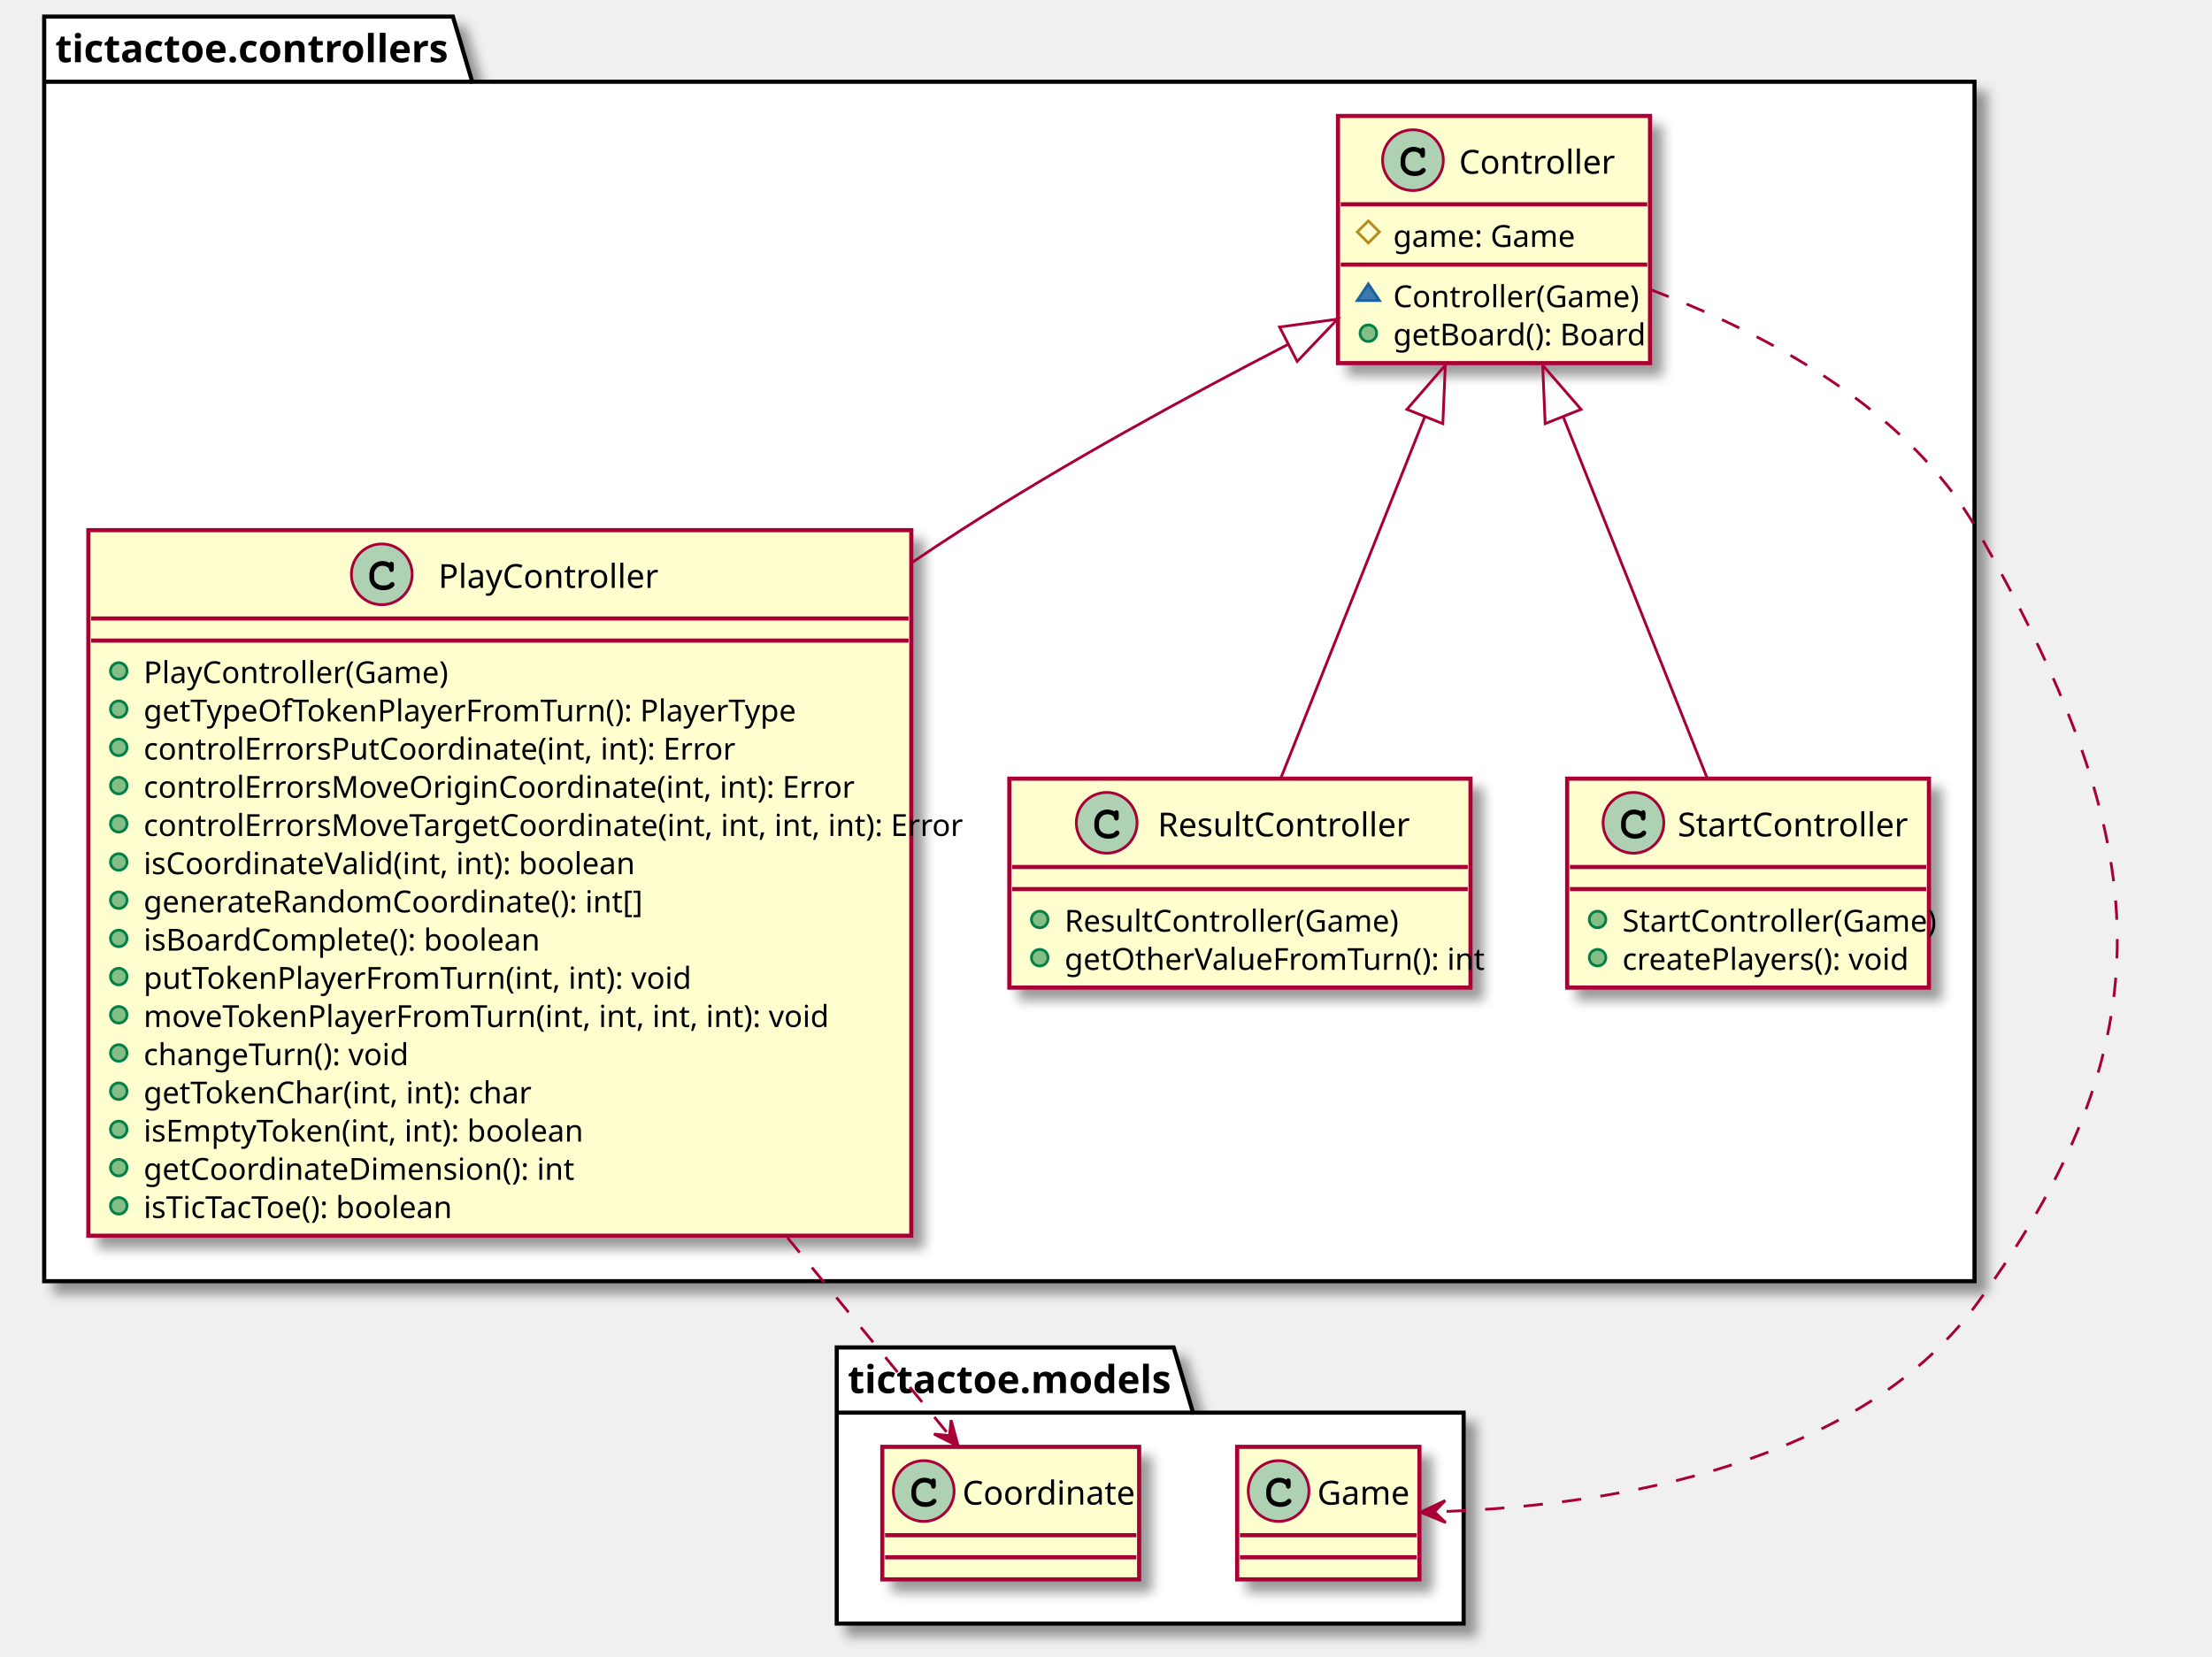
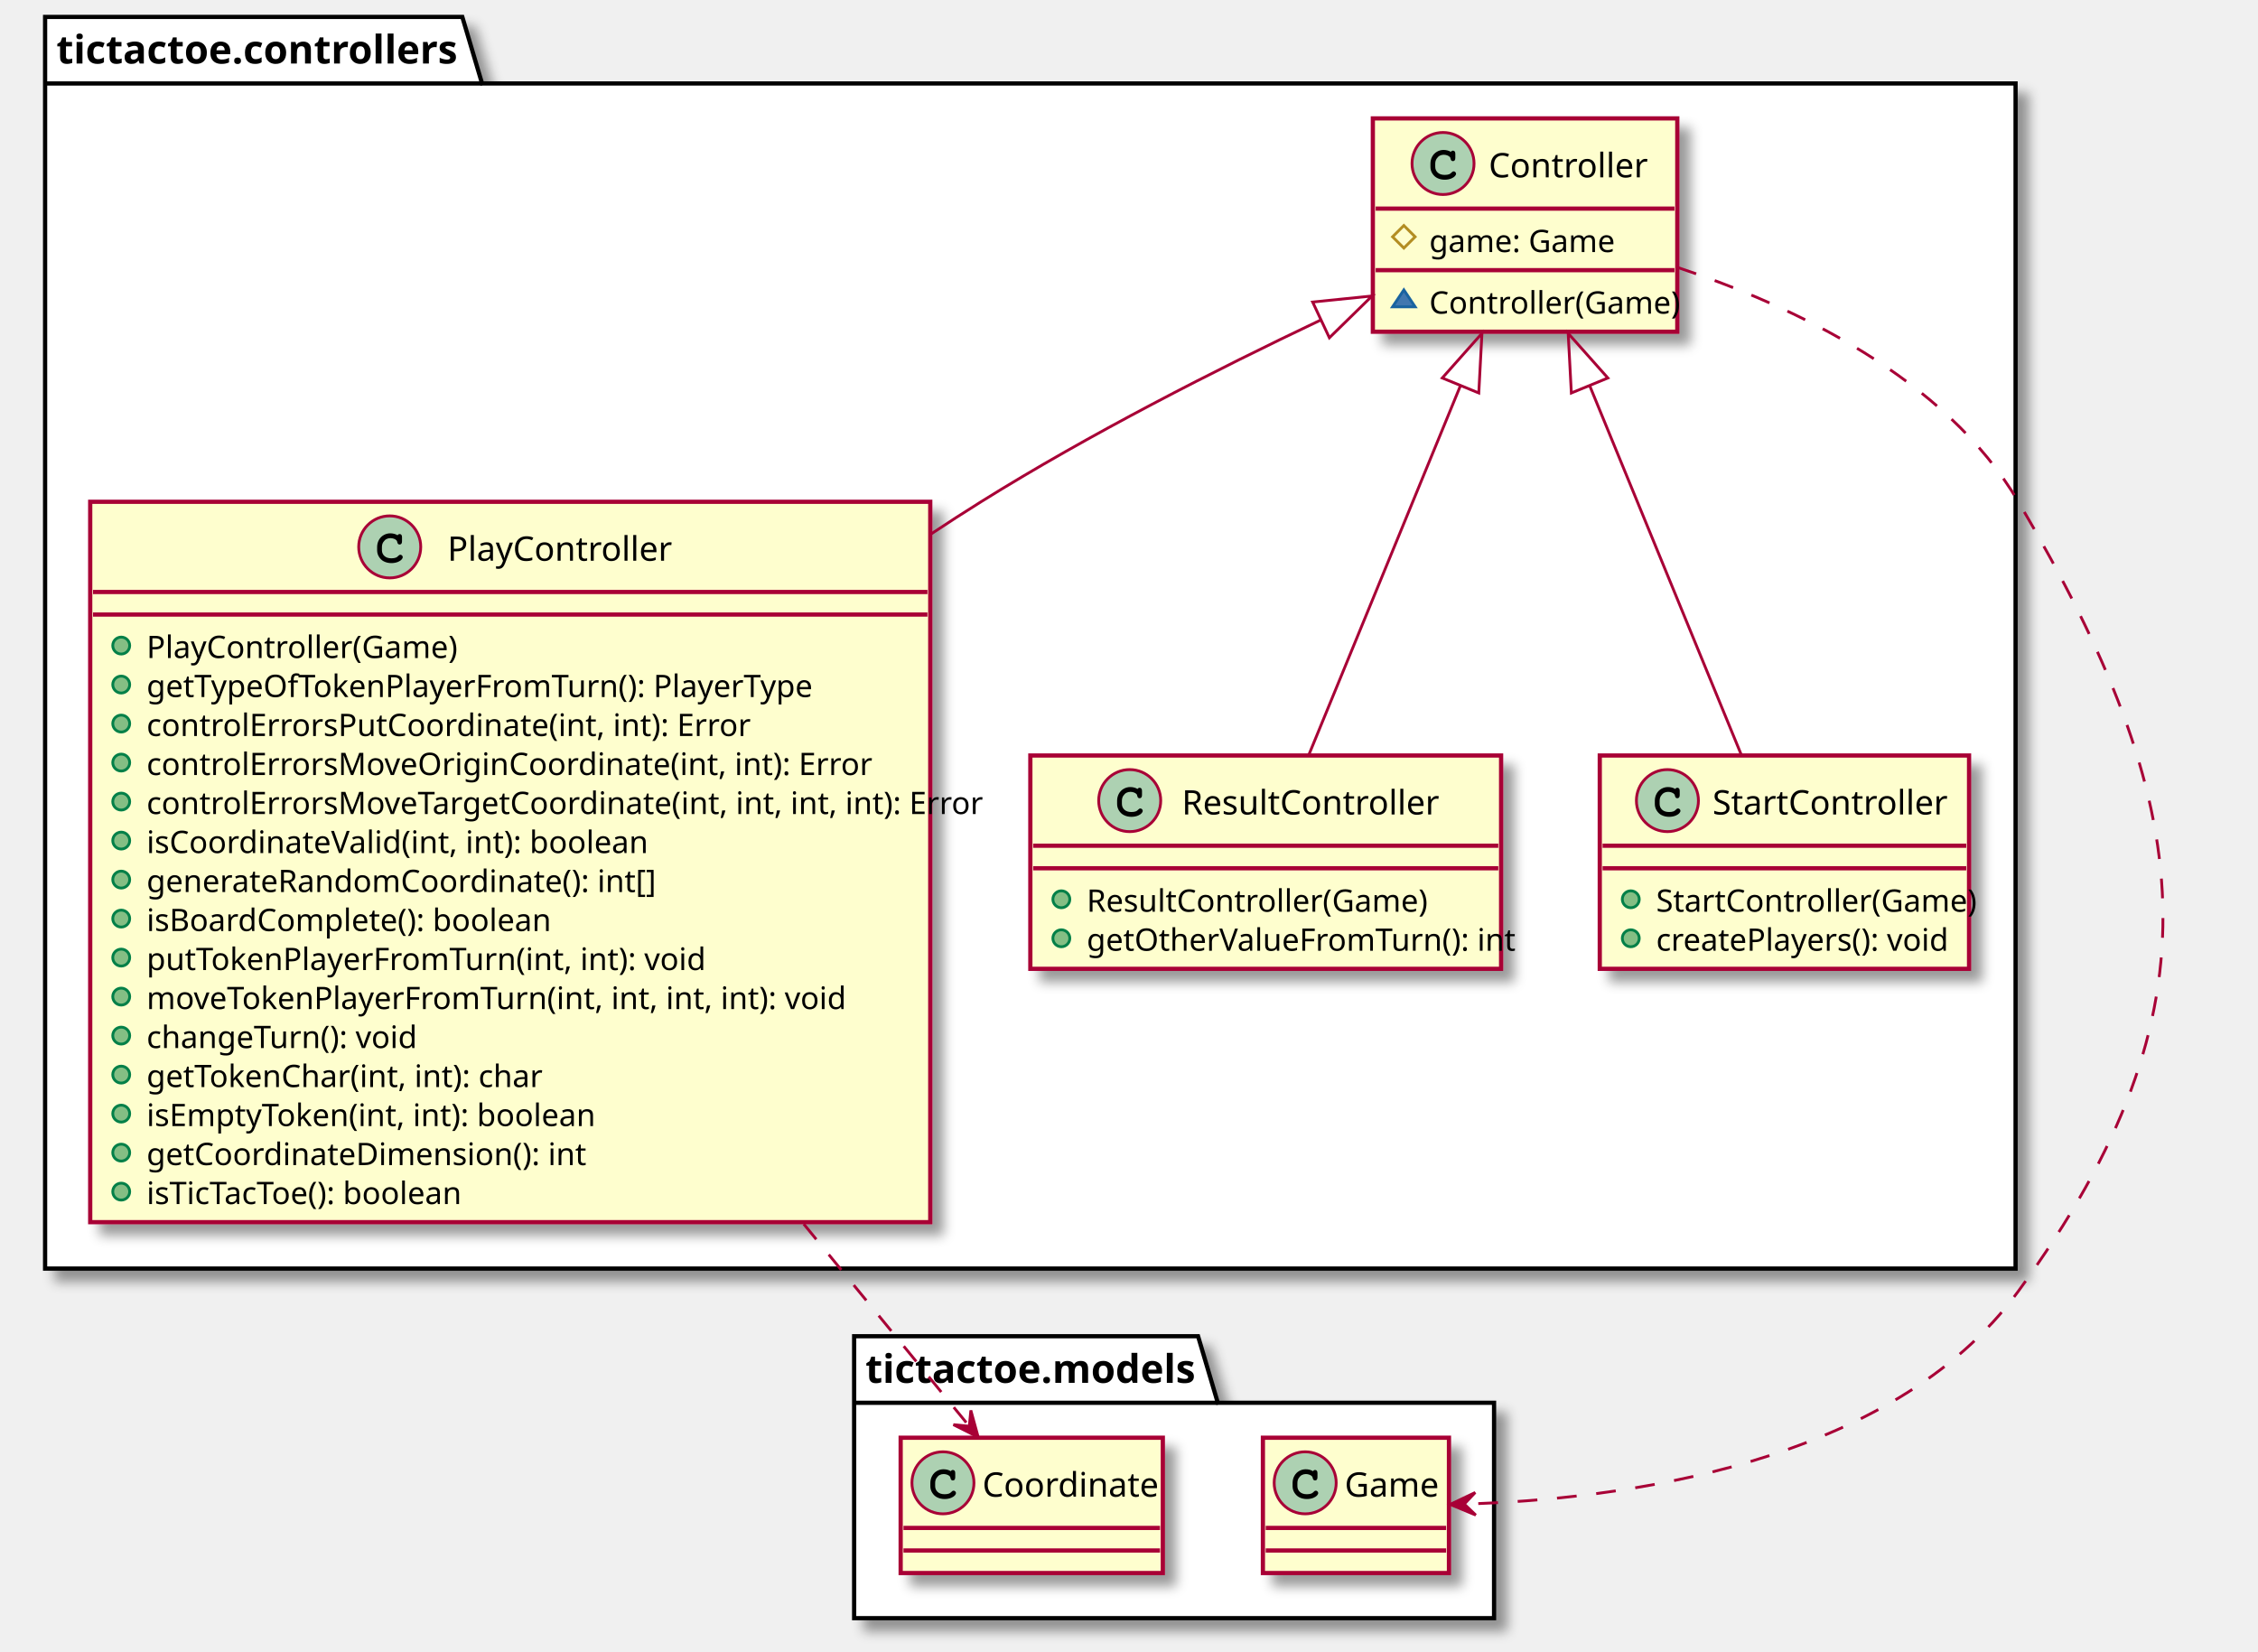
- <svg xmlns="http://www.w3.org/2000/svg" contentScriptType="application/ecmascript" contentStyleType="text/css" height="600px" preserveAspectRatio="none" style="width:801px;height:600px;" version="1.1" viewBox="0 0 801 600" width="801px" zoomAndPan="magnify">
+ <svg xmlns="http://www.w3.org/2000/svg" contentScriptType="application/ecmascript" contentStyleType="text/css" height="586px" preserveAspectRatio="none" style="width:801px;height:586px;" version="1.1" viewBox="0 0 801 586" width="801px" zoomAndPan="magnify">
  <defs>
-     <filter height="300%" id="fse8fcp03y2wc" width="300%" x="-1" y="-1">
+     <filter height="300%" id="ful6ali6bvd5r" width="300%" x="-1" y="-1">
      <feGaussianBlur result="blurOut" stdDeviation="2.0" />
      <feColorMatrix in="blurOut" result="blurOut2" type="matrix" values="0 0 0 0 0 0 0 0 0 0 0 0 0 0 0 0 0 0 .4 0" />
      <feOffset dx="4.0" dy="4.0" in="blurOut2" result="blurOut3" />
      <feBlend in="SourceGraphic" in2="blurOut3" mode="normal" />
    </filter>
  </defs>
  <g>
-     <polygon fill="#FFFFFF" filter="url(#fse8fcp03y2wc)" points="16,6,164,6,171,29.609,715,29.609,715,464,16,464,16,6" style="stroke: #000000; stroke-width: 1.5;" />
+     <polygon fill="#FFFFFF" filter="url(#ful6ali6bvd5r)" points="16,6,164,6,171,29.609,715,29.609,715,450,16,450,16,6" style="stroke: #000000; stroke-width: 1.5;" />
    <line style="stroke: #000000; stroke-width: 1.5;" x1="16" x2="171" y1="29.609" y2="29.609" />
    <text fill="#000000" font-family="sans-serif" font-size="14" font-weight="bold" lengthAdjust="spacingAndGlyphs" textLength="142" x="20" y="22.533">tictactoe.controllers</text>
-     <polygon fill="#FFFFFF" filter="url(#fse8fcp03y2wc)" points="303,488,425,488,432,511.609,530,511.609,530,588,303,588,303,488" style="stroke: #000000; stroke-width: 1.5;" />
-     <line style="stroke: #000000; stroke-width: 1.5;" x1="303" x2="432" y1="511.609" y2="511.609" />
-     <text fill="#000000" font-family="sans-serif" font-size="14" font-weight="bold" lengthAdjust="spacingAndGlyphs" textLength="116" x="307" y="504.533">tictactoe.models</text>
-     <rect fill="#FEFECE" filter="url(#fse8fcp03y2wc)" height="89.508" id="tictactoe.controllers.Controller" style="stroke: #A80036; stroke-width: 1.5;" width="113" x="484.5" y="42" />
-     <ellipse cx="511.65" cy="58" fill="#ADD1B2" rx="11" ry="11" style="stroke: #A80036; stroke-width: 1.0;" />
-     <path d="M514.416,53.875 Q514.572,53.656 514.759,53.547 Q514.947,53.438 515.166,53.438 Q515.541,53.438 515.775,53.703 Q516.009,53.953 516.009,54.562 L516.009,56.016 Q516.009,56.625 515.775,56.891 Q515.541,57.156 515.166,57.156 Q514.822,57.156 514.619,56.953 Q514.416,56.766 514.306,56.25 Q514.259,55.891 514.072,55.703 Q513.744,55.328 513.134,55.109 Q512.525,54.891 511.9,54.891 Q511.134,54.891 510.494,55.219 Q509.869,55.547 509.369,56.297 Q508.884,57.047 508.884,58.078 L508.884,59.172 Q508.884,60.406 509.775,61.234 Q510.666,62.047 512.259,62.047 Q513.197,62.047 513.853,61.797 Q514.244,61.641 514.666,61.203 Q514.931,60.938 515.072,60.859 Q515.228,60.781 515.431,60.781 Q515.759,60.781 516.009,61.047 Q516.275,61.297 516.275,61.641 Q516.275,61.984 515.931,62.391 Q515.431,62.969 514.634,63.297 Q513.556,63.75 512.259,63.75 Q510.744,63.75 509.541,63.125 Q508.556,62.625 507.869,61.562 Q507.181,60.484 507.181,59.203 L507.181,58.047 Q507.181,56.719 507.791,55.578 Q508.416,54.422 509.509,53.812 Q510.603,53.188 511.837,53.188 Q512.572,53.188 513.212,53.359 Q513.869,53.516 514.416,53.875 Z " />
-     <text fill="#000000" font-family="sans-serif" font-size="12" lengthAdjust="spacingAndGlyphs" textLength="54" x="528.35" y="62.91">Controller</text>
-     <line style="stroke: #A80036; stroke-width: 1.5;" x1="485.5" x2="596.5" y1="74" y2="74" />
-     <polygon fill="none" points="495.5,80,499.5,84,495.5,88,491.5,84" style="stroke: #B38D22; stroke-width: 1.0;" />
-     <text fill="#000000" font-family="sans-serif" font-size="11" lengthAdjust="spacingAndGlyphs" textLength="60" x="504.5" y="89.419">game: Game</text>
-     <line style="stroke: #A80036; stroke-width: 1.5;" x1="485.5" x2="596.5" y1="95.836" y2="95.836" />
-     <polygon fill="#4177AF" points="495.5,102.836,491.5,108.836,499.5,108.836" style="stroke: #1963A0; stroke-width: 1.0;" />
-     <text fill="#000000" font-family="sans-serif" font-size="11" lengthAdjust="spacingAndGlyphs" textLength="82" x="504.5" y="111.255">Controller(Game)</text>
-     <ellipse cx="495.5" cy="120.672" fill="#84BE84" rx="3" ry="3" style="stroke: #038048; stroke-width: 1.0;" />
-     <text fill="#000000" font-family="sans-serif" font-size="11" lengthAdjust="spacingAndGlyphs" textLength="87" x="504.5" y="125.091">getBoard(): Board</text>
-     <rect fill="#FEFECE" filter="url(#fse8fcp03y2wc)" height="255.539" id="tictactoe.controllers.PlayController" style="stroke: #A80036; stroke-width: 1.5;" width="298" x="32" y="192" />
-     <ellipse cx="138.25" cy="208" fill="#ADD1B2" rx="11" ry="11" style="stroke: #A80036; stroke-width: 1.0;" />
-     <path d="M141.016,203.875 Q141.172,203.656 141.359,203.547 Q141.547,203.438 141.766,203.438 Q142.141,203.438 142.375,203.703 Q142.609,203.953 142.609,204.562 L142.609,206.016 Q142.609,206.625 142.375,206.891 Q142.141,207.156 141.766,207.156 Q141.422,207.156 141.219,206.953 Q141.016,206.766 140.906,206.25 Q140.859,205.891 140.672,205.703 Q140.344,205.328 139.734,205.109 Q139.125,204.891 138.5,204.891 Q137.734,204.891 137.094,205.219 Q136.469,205.547 135.969,206.297 Q135.484,207.047 135.484,208.078 L135.484,209.172 Q135.484,210.406 136.375,211.234 Q137.266,212.047 138.859,212.047 Q139.797,212.047 140.453,211.797 Q140.844,211.641 141.266,211.203 Q141.531,210.938 141.672,210.859 Q141.828,210.781 142.031,210.781 Q142.359,210.781 142.609,211.047 Q142.875,211.297 142.875,211.641 Q142.875,211.984 142.531,212.391 Q142.031,212.969 141.234,213.297 Q140.156,213.75 138.859,213.75 Q137.344,213.75 136.141,213.125 Q135.156,212.625 134.469,211.562 Q133.781,210.484 133.781,209.203 L133.781,208.047 Q133.781,206.719 134.391,205.578 Q135.016,204.422 136.109,203.812 Q137.203,203.188 138.438,203.188 Q139.172,203.188 139.812,203.359 Q140.469,203.516 141.016,203.875 Z " />
-     <text fill="#000000" font-family="sans-serif" font-size="12" lengthAdjust="spacingAndGlyphs" textLength="77" x="158.75" y="212.91">PlayController</text>
-     <line style="stroke: #A80036; stroke-width: 1.5;" x1="33" x2="329" y1="224" y2="224" />
-     <line style="stroke: #A80036; stroke-width: 1.5;" x1="33" x2="329" y1="232" y2="232" />
-     <ellipse cx="43" cy="243" fill="#84BE84" rx="3" ry="3" style="stroke: #038048; stroke-width: 1.0;" />
-     <text fill="#000000" font-family="sans-serif" font-size="11" lengthAdjust="spacingAndGlyphs" textLength="102" x="52" y="247.419">PlayController(Game)</text>
-     <ellipse cx="43" cy="256.836" fill="#84BE84" rx="3" ry="3" style="stroke: #038048; stroke-width: 1.0;" />
-     <text fill="#000000" font-family="sans-serif" font-size="11" lengthAdjust="spacingAndGlyphs" textLength="224" x="52" y="261.255">getTypeOfTokenPlayerFromTurn(): PlayerType</text>
-     <ellipse cx="43" cy="270.672" fill="#84BE84" rx="3" ry="3" style="stroke: #038048; stroke-width: 1.0;" />
-     <text fill="#000000" font-family="sans-serif" font-size="11" lengthAdjust="spacingAndGlyphs" textLength="196" x="52" y="275.091">controlErrorsPutCoordinate(int, int): Error</text>
-     <ellipse cx="43" cy="284.508" fill="#84BE84" rx="3" ry="3" style="stroke: #038048; stroke-width: 1.0;" />
-     <text fill="#000000" font-family="sans-serif" font-size="11" lengthAdjust="spacingAndGlyphs" textLength="235" x="52" y="288.927">controlErrorsMoveOriginCoordinate(int, int): Error</text>
-     <ellipse cx="43" cy="298.344" fill="#84BE84" rx="3" ry="3" style="stroke: #038048; stroke-width: 1.0;" />
-     <text fill="#000000" font-family="sans-serif" font-size="11" lengthAdjust="spacingAndGlyphs" textLength="272" x="52" y="302.763">controlErrorsMoveTargetCoordinate(int, int, int, int): Error</text>
-     <ellipse cx="43" cy="312.18" fill="#84BE84" rx="3" ry="3" style="stroke: #038048; stroke-width: 1.0;" />
-     <text fill="#000000" font-family="sans-serif" font-size="11" lengthAdjust="spacingAndGlyphs" textLength="164" x="52" y="316.599">isCoordinateValid(int, int): boolean</text>
-     <ellipse cx="43" cy="326.016" fill="#84BE84" rx="3" ry="3" style="stroke: #038048; stroke-width: 1.0;" />
-     <text fill="#000000" font-family="sans-serif" font-size="11" lengthAdjust="spacingAndGlyphs" textLength="165" x="52" y="330.435">generateRandomCoordinate(): int[]</text>
-     <ellipse cx="43" cy="339.852" fill="#84BE84" rx="3" ry="3" style="stroke: #038048; stroke-width: 1.0;" />
-     <text fill="#000000" font-family="sans-serif" font-size="11" lengthAdjust="spacingAndGlyphs" textLength="133" x="52" y="344.271">isBoardComplete(): boolean</text>
-     <ellipse cx="43" cy="353.688" fill="#84BE84" rx="3" ry="3" style="stroke: #038048; stroke-width: 1.0;" />
-     <text fill="#000000" font-family="sans-serif" font-size="11" lengthAdjust="spacingAndGlyphs" textLength="182" x="52" y="358.106">putTokenPlayerFromTurn(int, int): void</text>
-     <ellipse cx="43" cy="367.523" fill="#84BE84" rx="3" ry="3" style="stroke: #038048; stroke-width: 1.0;" />
-     <text fill="#000000" font-family="sans-serif" font-size="11" lengthAdjust="spacingAndGlyphs" textLength="227" x="52" y="371.942">moveTokenPlayerFromTurn(int, int, int, int): void</text>
-     <ellipse cx="43" cy="381.359" fill="#84BE84" rx="3" ry="3" style="stroke: #038048; stroke-width: 1.0;" />
-     <text fill="#000000" font-family="sans-serif" font-size="11" lengthAdjust="spacingAndGlyphs" textLength="92" x="52" y="385.778">changeTurn(): void</text>
-     <ellipse cx="43" cy="395.195" fill="#84BE84" rx="3" ry="3" style="stroke: #038048; stroke-width: 1.0;" />
-     <text fill="#000000" font-family="sans-serif" font-size="11" lengthAdjust="spacingAndGlyphs" textLength="131" x="52" y="399.614">getTokenChar(int, int): char</text>
-     <ellipse cx="43" cy="409.031" fill="#84BE84" rx="3" ry="3" style="stroke: #038048; stroke-width: 1.0;" />
-     <text fill="#000000" font-family="sans-serif" font-size="11" lengthAdjust="spacingAndGlyphs" textLength="146" x="52" y="413.45">isEmptyToken(int, int): boolean</text>
-     <ellipse cx="43" cy="422.867" fill="#84BE84" rx="3" ry="3" style="stroke: #038048; stroke-width: 1.0;" />
-     <text fill="#000000" font-family="sans-serif" font-size="11" lengthAdjust="spacingAndGlyphs" textLength="141" x="52" y="427.286">getCoordinateDimension(): int</text>
-     <ellipse cx="43" cy="436.703" fill="#84BE84" rx="3" ry="3" style="stroke: #038048; stroke-width: 1.0;" />
-     <text fill="#000000" font-family="sans-serif" font-size="11" lengthAdjust="spacingAndGlyphs" textLength="110" x="52" y="441.122">isTicTacToe(): boolean</text>
-     <rect fill="#FEFECE" filter="url(#fse8fcp03y2wc)" height="75.672" id="tictactoe.controllers.ResultController" style="stroke: #A80036; stroke-width: 1.5;" width="167" x="365.5" y="282" />
-     <ellipse cx="400.75" cy="298" fill="#ADD1B2" rx="11" ry="11" style="stroke: #A80036; stroke-width: 1.0;" />
-     <path d="M403.516,293.875 Q403.672,293.656 403.859,293.547 Q404.047,293.438 404.266,293.438 Q404.641,293.438 404.875,293.703 Q405.109,293.953 405.109,294.562 L405.109,296.016 Q405.109,296.625 404.875,296.891 Q404.641,297.156 404.266,297.156 Q403.922,297.156 403.719,296.953 Q403.516,296.766 403.406,296.25 Q403.359,295.891 403.172,295.703 Q402.844,295.328 402.234,295.109 Q401.625,294.891 401,294.891 Q400.234,294.891 399.594,295.219 Q398.969,295.547 398.469,296.297 Q397.984,297.047 397.984,298.078 L397.984,299.172 Q397.984,300.406 398.875,301.234 Q399.766,302.047 401.359,302.047 Q402.297,302.047 402.953,301.797 Q403.344,301.641 403.766,301.203 Q404.031,300.938 404.172,300.859 Q404.328,300.781 404.531,300.781 Q404.859,300.781 405.109,301.047 Q405.375,301.297 405.375,301.641 Q405.375,301.984 405.031,302.391 Q404.531,302.969 403.734,303.297 Q402.656,303.75 401.359,303.75 Q399.844,303.75 398.641,303.125 Q397.656,302.625 396.969,301.562 Q396.281,300.484 396.281,299.203 L396.281,298.047 Q396.281,296.719 396.891,295.578 Q397.516,294.422 398.609,293.812 Q399.703,293.188 400.938,293.188 Q401.672,293.188 402.312,293.359 Q402.969,293.516 403.516,293.875 Z " />
-     <text fill="#000000" font-family="sans-serif" font-size="12" lengthAdjust="spacingAndGlyphs" textLength="90" x="419.25" y="302.91">ResultController</text>
-     <line style="stroke: #A80036; stroke-width: 1.5;" x1="366.5" x2="531.5" y1="314" y2="314" />
-     <line style="stroke: #A80036; stroke-width: 1.5;" x1="366.5" x2="531.5" y1="322" y2="322" />
-     <ellipse cx="376.5" cy="333" fill="#84BE84" rx="3" ry="3" style="stroke: #038048; stroke-width: 1.0;" />
-     <text fill="#000000" font-family="sans-serif" font-size="11" lengthAdjust="spacingAndGlyphs" textLength="112" x="385.5" y="337.419">ResultController(Game)</text>
-     <ellipse cx="376.5" cy="346.836" fill="#84BE84" rx="3" ry="3" style="stroke: #038048; stroke-width: 1.0;" />
-     <text fill="#000000" font-family="sans-serif" font-size="11" lengthAdjust="spacingAndGlyphs" textLength="141" x="385.5" y="351.255">getOtherValueFromTurn(): int</text>
-     <rect fill="#FEFECE" filter="url(#fse8fcp03y2wc)" height="75.672" id="tictactoe.controllers.StartController" style="stroke: #A80036; stroke-width: 1.5;" width="131" x="567.5" y="282" />
-     <ellipse cx="591.5" cy="298" fill="#ADD1B2" rx="11" ry="11" style="stroke: #A80036; stroke-width: 1.0;" />
-     <path d="M594.266,293.875 Q594.422,293.656 594.609,293.547 Q594.797,293.438 595.016,293.438 Q595.391,293.438 595.625,293.703 Q595.859,293.953 595.859,294.562 L595.859,296.016 Q595.859,296.625 595.625,296.891 Q595.391,297.156 595.016,297.156 Q594.672,297.156 594.469,296.953 Q594.266,296.766 594.156,296.25 Q594.109,295.891 593.922,295.703 Q593.594,295.328 592.984,295.109 Q592.375,294.891 591.75,294.891 Q590.984,294.891 590.344,295.219 Q589.719,295.547 589.219,296.297 Q588.734,297.047 588.734,298.078 L588.734,299.172 Q588.734,300.406 589.625,301.234 Q590.516,302.047 592.109,302.047 Q593.047,302.047 593.703,301.797 Q594.094,301.641 594.516,301.203 Q594.781,300.938 594.922,300.859 Q595.078,300.781 595.281,300.781 Q595.609,300.781 595.859,301.047 Q596.125,301.297 596.125,301.641 Q596.125,301.984 595.781,302.391 Q595.281,302.969 594.484,303.297 Q593.406,303.75 592.109,303.75 Q590.594,303.75 589.391,303.125 Q588.406,302.625 587.719,301.562 Q587.031,300.484 587.031,299.203 L587.031,298.047 Q587.031,296.719 587.641,295.578 Q588.266,294.422 589.359,293.812 Q590.453,293.188 591.688,293.188 Q592.422,293.188 593.062,293.359 Q593.719,293.516 594.266,293.875 Z " />
-     <text fill="#000000" font-family="sans-serif" font-size="12" lengthAdjust="spacingAndGlyphs" textLength="79" x="607.5" y="302.91">StartController</text>
-     <line style="stroke: #A80036; stroke-width: 1.5;" x1="568.5" x2="697.5" y1="314" y2="314" />
-     <line style="stroke: #A80036; stroke-width: 1.5;" x1="568.5" x2="697.5" y1="322" y2="322" />
-     <ellipse cx="578.5" cy="333" fill="#84BE84" rx="3" ry="3" style="stroke: #038048; stroke-width: 1.0;" />
-     <text fill="#000000" font-family="sans-serif" font-size="11" lengthAdjust="spacingAndGlyphs" textLength="105" x="587.5" y="337.419">StartController(Game)</text>
-     <ellipse cx="578.5" cy="346.836" fill="#84BE84" rx="3" ry="3" style="stroke: #038048; stroke-width: 1.0;" />
-     <text fill="#000000" font-family="sans-serif" font-size="11" lengthAdjust="spacingAndGlyphs" textLength="101" x="587.5" y="351.255">createPlayers(): void</text>
-     <rect fill="#FEFECE" filter="url(#fse8fcp03y2wc)" height="48" id="tictactoe.models.Game" style="stroke: #A80036; stroke-width: 1.5;" width="66" x="448" y="524" />
-     <ellipse cx="463" cy="540" fill="#ADD1B2" rx="11" ry="11" style="stroke: #A80036; stroke-width: 1.0;" />
-     <path d="M465.766,535.875 Q465.922,535.656 466.109,535.547 Q466.297,535.438 466.516,535.438 Q466.891,535.438 467.125,535.703 Q467.359,535.953 467.359,536.562 L467.359,538.016 Q467.359,538.625 467.125,538.891 Q466.891,539.156 466.516,539.156 Q466.172,539.156 465.969,538.953 Q465.766,538.766 465.656,538.25 Q465.609,537.891 465.422,537.703 Q465.094,537.328 464.484,537.109 Q463.875,536.891 463.25,536.891 Q462.484,536.891 461.844,537.219 Q461.219,537.547 460.719,538.297 Q460.234,539.047 460.234,540.078 L460.234,541.172 Q460.234,542.406 461.125,543.234 Q462.016,544.047 463.609,544.047 Q464.547,544.047 465.203,543.797 Q465.594,543.641 466.016,543.203 Q466.281,542.938 466.422,542.859 Q466.578,542.781 466.781,542.781 Q467.109,542.781 467.359,543.047 Q467.625,543.297 467.625,543.641 Q467.625,543.984 467.281,544.391 Q466.781,544.969 465.984,545.297 Q464.906,545.75 463.609,545.75 Q462.094,545.75 460.891,545.125 Q459.906,544.625 459.219,543.562 Q458.531,542.484 458.531,541.203 L458.531,540.047 Q458.531,538.719 459.141,537.578 Q459.766,536.422 460.859,535.812 Q461.953,535.188 463.188,535.188 Q463.922,535.188 464.562,535.359 Q465.219,535.516 465.766,535.875 Z " />
-     <text fill="#000000" font-family="sans-serif" font-size="12" lengthAdjust="spacingAndGlyphs" textLength="34" x="477" y="544.91">Game</text>
-     <line style="stroke: #A80036; stroke-width: 1.5;" x1="449" x2="513" y1="556" y2="556" />
-     <line style="stroke: #A80036; stroke-width: 1.5;" x1="449" x2="513" y1="564" y2="564" />
-     <rect fill="#FEFECE" filter="url(#fse8fcp03y2wc)" height="48" id="tictactoe.models.Coordinate" style="stroke: #A80036; stroke-width: 1.5;" width="93" x="319.5" y="524" />
-     <ellipse cx="334.5" cy="540" fill="#ADD1B2" rx="11" ry="11" style="stroke: #A80036; stroke-width: 1.0;" />
-     <path d="M337.266,535.875 Q337.422,535.656 337.609,535.547 Q337.797,535.438 338.016,535.438 Q338.391,535.438 338.625,535.703 Q338.859,535.953 338.859,536.562 L338.859,538.016 Q338.859,538.625 338.625,538.891 Q338.391,539.156 338.016,539.156 Q337.672,539.156 337.469,538.953 Q337.266,538.766 337.156,538.25 Q337.109,537.891 336.922,537.703 Q336.594,537.328 335.984,537.109 Q335.375,536.891 334.75,536.891 Q333.984,536.891 333.344,537.219 Q332.719,537.547 332.219,538.297 Q331.734,539.047 331.734,540.078 L331.734,541.172 Q331.734,542.406 332.625,543.234 Q333.516,544.047 335.109,544.047 Q336.047,544.047 336.703,543.797 Q337.094,543.641 337.516,543.203 Q337.781,542.938 337.922,542.859 Q338.078,542.781 338.281,542.781 Q338.609,542.781 338.859,543.047 Q339.125,543.297 339.125,543.641 Q339.125,543.984 338.781,544.391 Q338.281,544.969 337.484,545.297 Q336.406,545.75 335.109,545.75 Q333.594,545.75 332.391,545.125 Q331.406,544.625 330.719,543.562 Q330.031,542.484 330.031,541.203 L330.031,540.047 Q330.031,538.719 330.641,537.578 Q331.266,536.422 332.359,535.812 Q333.453,535.188 334.688,535.188 Q335.422,535.188 336.062,535.359 Q336.719,535.516 337.266,535.875 Z " />
-     <text fill="#000000" font-family="sans-serif" font-size="12" lengthAdjust="spacingAndGlyphs" textLength="61" x="348.5" y="544.91">Coordinate</text>
-     <line style="stroke: #A80036; stroke-width: 1.5;" x1="320.5" x2="411.5" y1="556" y2="556" />
-     <line style="stroke: #A80036; stroke-width: 1.5;" x1="320.5" x2="411.5" y1="564" y2="564" />
-     <path d="M597.727,104.901 C638.607,120.389 690.832,147.766 716,192 C777.542,300.162 789.41,371.514 716,472 C670.724,533.976 573.667,545.934 519.52,547.532 " fill="none" id="tictactoe.controllers.Controller-&gt;tictactoe.models.Game" style="stroke: #A80036; stroke-width: 1.0; stroke-dasharray: 7.0,7.0;" />
-     <polygon fill="#A80036" points="514.417,547.656,523.511,551.436,519.415,547.534,523.317,543.438,514.417,547.656" style="stroke: #A80036; stroke-width: 1.0;" />
-     <path d="M466.327,124.779 C429.872,143.597 385.827,167.636 348,192 C342.182,195.747 336.307,199.638 330.417,203.63 " fill="none" id="tictactoe.controllers.Controller&lt;-tictactoe.controllers.PlayController" style="stroke: #A80036; stroke-width: 1.0;" />
-     <polygon fill="none" points="463.361,118.434,484.357,115.575,469.726,130.903,463.361,118.434" style="stroke: #A80036; stroke-width: 1.0;" />
-     <path d="M285.125,448.202 C307.277,475.263 328.525,501.22 343.678,519.732 " fill="none" id="tictactoe.controllers.PlayController-&gt;tictactoe.models.Coordinate" style="stroke: #A80036; stroke-width: 1.0; stroke-dasharray: 7.0,7.0;" />
-     <polygon fill="#A80036" points="347.01,523.801,344.404,514.303,343.843,519.932,338.214,519.371,347.01,523.801" style="stroke: #A80036; stroke-width: 1.0;" />
-     <path d="M515.957,150.881 C499.264,192.794 477.889,246.464 463.837,281.747 " fill="none" id="tictactoe.controllers.Controller&lt;-tictactoe.controllers.ResultController" style="stroke: #A80036; stroke-width: 1.0;" />
-     <polygon fill="none" points="509.467,148.256,523.37,132.266,522.473,153.436,509.467,148.256" style="stroke: #A80036; stroke-width: 1.0;" />
-     <path d="M566.043,150.881 C582.736,192.794 604.111,246.464 618.163,281.747 " fill="none" id="tictactoe.controllers.Controller&lt;-tictactoe.controllers.StartController" style="stroke: #A80036; stroke-width: 1.0;" />
-     <polygon fill="none" points="559.527,153.436,558.63,132.266,572.533,148.256,559.527,153.436" style="stroke: #A80036; stroke-width: 1.0;" />
+     <polygon fill="#FFFFFF" filter="url(#ful6ali6bvd5r)" points="303,474,425,474,432,497.609,530,497.609,530,574,303,574,303,474" style="stroke: #000000; stroke-width: 1.5;" />
+     <line style="stroke: #000000; stroke-width: 1.5;" x1="303" x2="432" y1="497.609" y2="497.609" />
+     <text fill="#000000" font-family="sans-serif" font-size="14" font-weight="bold" lengthAdjust="spacingAndGlyphs" textLength="116" x="307" y="490.533">tictactoe.models</text>
+     <rect fill="#FEFECE" filter="url(#ful6ali6bvd5r)" height="75.672" id="tictactoe.controllers.Controller" style="stroke: #A80036; stroke-width: 1.5;" width="108" x="487" y="42" />
+     <ellipse cx="511.9" cy="58" fill="#ADD1B2" rx="11" ry="11" style="stroke: #A80036; stroke-width: 1.0;" />
+     <path d="M514.666,53.875 Q514.822,53.656 515.009,53.547 Q515.197,53.438 515.416,53.438 Q515.791,53.438 516.025,53.703 Q516.259,53.953 516.259,54.562 L516.259,56.016 Q516.259,56.625 516.025,56.891 Q515.791,57.156 515.416,57.156 Q515.072,57.156 514.869,56.953 Q514.666,56.766 514.556,56.25 Q514.509,55.891 514.322,55.703 Q513.994,55.328 513.384,55.109 Q512.775,54.891 512.15,54.891 Q511.384,54.891 510.744,55.219 Q510.119,55.547 509.619,56.297 Q509.134,57.047 509.134,58.078 L509.134,59.172 Q509.134,60.406 510.025,61.234 Q510.916,62.047 512.509,62.047 Q513.447,62.047 514.103,61.797 Q514.494,61.641 514.916,61.203 Q515.181,60.938 515.322,60.859 Q515.478,60.781 515.681,60.781 Q516.009,60.781 516.259,61.047 Q516.525,61.297 516.525,61.641 Q516.525,61.984 516.181,62.391 Q515.681,62.969 514.884,63.297 Q513.806,63.75 512.509,63.75 Q510.994,63.75 509.791,63.125 Q508.806,62.625 508.119,61.562 Q507.431,60.484 507.431,59.203 L507.431,58.047 Q507.431,56.719 508.041,55.578 Q508.666,54.422 509.759,53.812 Q510.853,53.188 512.087,53.188 Q512.822,53.188 513.462,53.359 Q514.119,53.516 514.666,53.875 Z " />
+     <text fill="#000000" font-family="sans-serif" font-size="12" lengthAdjust="spacingAndGlyphs" textLength="54" x="528.1" y="62.91">Controller</text>
+     <line style="stroke: #A80036; stroke-width: 1.5;" x1="488" x2="594" y1="74" y2="74" />
+     <polygon fill="none" points="498,80,502,84,498,88,494,84" style="stroke: #B38D22; stroke-width: 1.0;" />
+     <text fill="#000000" font-family="sans-serif" font-size="11" lengthAdjust="spacingAndGlyphs" textLength="60" x="507" y="89.419">game: Game</text>
+     <line style="stroke: #A80036; stroke-width: 1.5;" x1="488" x2="594" y1="95.836" y2="95.836" />
+     <polygon fill="#4177AF" points="498,102.836,494,108.836,502,108.836" style="stroke: #1963A0; stroke-width: 1.0;" />
+     <text fill="#000000" font-family="sans-serif" font-size="11" lengthAdjust="spacingAndGlyphs" textLength="82" x="507" y="111.255">Controller(Game)</text>
+     <rect fill="#FEFECE" filter="url(#ful6ali6bvd5r)" height="255.539" id="tictactoe.controllers.PlayController" style="stroke: #A80036; stroke-width: 1.5;" width="298" x="32" y="178" />
+     <ellipse cx="138.25" cy="194" fill="#ADD1B2" rx="11" ry="11" style="stroke: #A80036; stroke-width: 1.0;" />
+     <path d="M141.016,189.875 Q141.172,189.656 141.359,189.547 Q141.547,189.438 141.766,189.438 Q142.141,189.438 142.375,189.703 Q142.609,189.953 142.609,190.562 L142.609,192.016 Q142.609,192.625 142.375,192.891 Q142.141,193.156 141.766,193.156 Q141.422,193.156 141.219,192.953 Q141.016,192.766 140.906,192.25 Q140.859,191.891 140.672,191.703 Q140.344,191.328 139.734,191.109 Q139.125,190.891 138.5,190.891 Q137.734,190.891 137.094,191.219 Q136.469,191.547 135.969,192.297 Q135.484,193.047 135.484,194.078 L135.484,195.172 Q135.484,196.406 136.375,197.234 Q137.266,198.047 138.859,198.047 Q139.797,198.047 140.453,197.797 Q140.844,197.641 141.266,197.203 Q141.531,196.938 141.672,196.859 Q141.828,196.781 142.031,196.781 Q142.359,196.781 142.609,197.047 Q142.875,197.297 142.875,197.641 Q142.875,197.984 142.531,198.391 Q142.031,198.969 141.234,199.297 Q140.156,199.75 138.859,199.75 Q137.344,199.75 136.141,199.125 Q135.156,198.625 134.469,197.562 Q133.781,196.484 133.781,195.203 L133.781,194.047 Q133.781,192.719 134.391,191.578 Q135.016,190.422 136.109,189.812 Q137.203,189.188 138.438,189.188 Q139.172,189.188 139.812,189.359 Q140.469,189.516 141.016,189.875 Z " />
+     <text fill="#000000" font-family="sans-serif" font-size="12" lengthAdjust="spacingAndGlyphs" textLength="77" x="158.75" y="198.91">PlayController</text>
+     <line style="stroke: #A80036; stroke-width: 1.5;" x1="33" x2="329" y1="210" y2="210" />
+     <line style="stroke: #A80036; stroke-width: 1.5;" x1="33" x2="329" y1="218" y2="218" />
+     <ellipse cx="43" cy="229" fill="#84BE84" rx="3" ry="3" style="stroke: #038048; stroke-width: 1.0;" />
+     <text fill="#000000" font-family="sans-serif" font-size="11" lengthAdjust="spacingAndGlyphs" textLength="102" x="52" y="233.419">PlayController(Game)</text>
+     <ellipse cx="43" cy="242.836" fill="#84BE84" rx="3" ry="3" style="stroke: #038048; stroke-width: 1.0;" />
+     <text fill="#000000" font-family="sans-serif" font-size="11" lengthAdjust="spacingAndGlyphs" textLength="224" x="52" y="247.255">getTypeOfTokenPlayerFromTurn(): PlayerType</text>
+     <ellipse cx="43" cy="256.672" fill="#84BE84" rx="3" ry="3" style="stroke: #038048; stroke-width: 1.0;" />
+     <text fill="#000000" font-family="sans-serif" font-size="11" lengthAdjust="spacingAndGlyphs" textLength="196" x="52" y="261.091">controlErrorsPutCoordinate(int, int): Error</text>
+     <ellipse cx="43" cy="270.508" fill="#84BE84" rx="3" ry="3" style="stroke: #038048; stroke-width: 1.0;" />
+     <text fill="#000000" font-family="sans-serif" font-size="11" lengthAdjust="spacingAndGlyphs" textLength="235" x="52" y="274.927">controlErrorsMoveOriginCoordinate(int, int): Error</text>
+     <ellipse cx="43" cy="284.344" fill="#84BE84" rx="3" ry="3" style="stroke: #038048; stroke-width: 1.0;" />
+     <text fill="#000000" font-family="sans-serif" font-size="11" lengthAdjust="spacingAndGlyphs" textLength="272" x="52" y="288.763">controlErrorsMoveTargetCoordinate(int, int, int, int): Error</text>
+     <ellipse cx="43" cy="298.18" fill="#84BE84" rx="3" ry="3" style="stroke: #038048; stroke-width: 1.0;" />
+     <text fill="#000000" font-family="sans-serif" font-size="11" lengthAdjust="spacingAndGlyphs" textLength="164" x="52" y="302.599">isCoordinateValid(int, int): boolean</text>
+     <ellipse cx="43" cy="312.016" fill="#84BE84" rx="3" ry="3" style="stroke: #038048; stroke-width: 1.0;" />
+     <text fill="#000000" font-family="sans-serif" font-size="11" lengthAdjust="spacingAndGlyphs" textLength="165" x="52" y="316.435">generateRandomCoordinate(): int[]</text>
+     <ellipse cx="43" cy="325.852" fill="#84BE84" rx="3" ry="3" style="stroke: #038048; stroke-width: 1.0;" />
+     <text fill="#000000" font-family="sans-serif" font-size="11" lengthAdjust="spacingAndGlyphs" textLength="133" x="52" y="330.271">isBoardComplete(): boolean</text>
+     <ellipse cx="43" cy="339.688" fill="#84BE84" rx="3" ry="3" style="stroke: #038048; stroke-width: 1.0;" />
+     <text fill="#000000" font-family="sans-serif" font-size="11" lengthAdjust="spacingAndGlyphs" textLength="182" x="52" y="344.106">putTokenPlayerFromTurn(int, int): void</text>
+     <ellipse cx="43" cy="353.523" fill="#84BE84" rx="3" ry="3" style="stroke: #038048; stroke-width: 1.0;" />
+     <text fill="#000000" font-family="sans-serif" font-size="11" lengthAdjust="spacingAndGlyphs" textLength="227" x="52" y="357.942">moveTokenPlayerFromTurn(int, int, int, int): void</text>
+     <ellipse cx="43" cy="367.359" fill="#84BE84" rx="3" ry="3" style="stroke: #038048; stroke-width: 1.0;" />
+     <text fill="#000000" font-family="sans-serif" font-size="11" lengthAdjust="spacingAndGlyphs" textLength="92" x="52" y="371.778">changeTurn(): void</text>
+     <ellipse cx="43" cy="381.195" fill="#84BE84" rx="3" ry="3" style="stroke: #038048; stroke-width: 1.0;" />
+     <text fill="#000000" font-family="sans-serif" font-size="11" lengthAdjust="spacingAndGlyphs" textLength="131" x="52" y="385.614">getTokenChar(int, int): char</text>
+     <ellipse cx="43" cy="395.031" fill="#84BE84" rx="3" ry="3" style="stroke: #038048; stroke-width: 1.0;" />
+     <text fill="#000000" font-family="sans-serif" font-size="11" lengthAdjust="spacingAndGlyphs" textLength="146" x="52" y="399.45">isEmptyToken(int, int): boolean</text>
+     <ellipse cx="43" cy="408.867" fill="#84BE84" rx="3" ry="3" style="stroke: #038048; stroke-width: 1.0;" />
+     <text fill="#000000" font-family="sans-serif" font-size="11" lengthAdjust="spacingAndGlyphs" textLength="141" x="52" y="413.286">getCoordinateDimension(): int</text>
+     <ellipse cx="43" cy="422.703" fill="#84BE84" rx="3" ry="3" style="stroke: #038048; stroke-width: 1.0;" />
+     <text fill="#000000" font-family="sans-serif" font-size="11" lengthAdjust="spacingAndGlyphs" textLength="110" x="52" y="427.122">isTicTacToe(): boolean</text>
+     <rect fill="#FEFECE" filter="url(#ful6ali6bvd5r)" height="75.672" id="tictactoe.controllers.ResultController" style="stroke: #A80036; stroke-width: 1.5;" width="167" x="365.5" y="268" />
+     <ellipse cx="400.75" cy="284" fill="#ADD1B2" rx="11" ry="11" style="stroke: #A80036; stroke-width: 1.0;" />
+     <path d="M403.516,279.875 Q403.672,279.656 403.859,279.547 Q404.047,279.438 404.266,279.438 Q404.641,279.438 404.875,279.703 Q405.109,279.953 405.109,280.562 L405.109,282.016 Q405.109,282.625 404.875,282.891 Q404.641,283.156 404.266,283.156 Q403.922,283.156 403.719,282.953 Q403.516,282.766 403.406,282.25 Q403.359,281.891 403.172,281.703 Q402.844,281.328 402.234,281.109 Q401.625,280.891 401,280.891 Q400.234,280.891 399.594,281.219 Q398.969,281.547 398.469,282.297 Q397.984,283.047 397.984,284.078 L397.984,285.172 Q397.984,286.406 398.875,287.234 Q399.766,288.047 401.359,288.047 Q402.297,288.047 402.953,287.797 Q403.344,287.641 403.766,287.203 Q404.031,286.938 404.172,286.859 Q404.328,286.781 404.531,286.781 Q404.859,286.781 405.109,287.047 Q405.375,287.297 405.375,287.641 Q405.375,287.984 405.031,288.391 Q404.531,288.969 403.734,289.297 Q402.656,289.75 401.359,289.75 Q399.844,289.75 398.641,289.125 Q397.656,288.625 396.969,287.562 Q396.281,286.484 396.281,285.203 L396.281,284.047 Q396.281,282.719 396.891,281.578 Q397.516,280.422 398.609,279.812 Q399.703,279.188 400.938,279.188 Q401.672,279.188 402.312,279.359 Q402.969,279.516 403.516,279.875 Z " />
+     <text fill="#000000" font-family="sans-serif" font-size="12" lengthAdjust="spacingAndGlyphs" textLength="90" x="419.25" y="288.91">ResultController</text>
+     <line style="stroke: #A80036; stroke-width: 1.5;" x1="366.5" x2="531.5" y1="300" y2="300" />
+     <line style="stroke: #A80036; stroke-width: 1.5;" x1="366.5" x2="531.5" y1="308" y2="308" />
+     <ellipse cx="376.5" cy="319" fill="#84BE84" rx="3" ry="3" style="stroke: #038048; stroke-width: 1.0;" />
+     <text fill="#000000" font-family="sans-serif" font-size="11" lengthAdjust="spacingAndGlyphs" textLength="112" x="385.5" y="323.419">ResultController(Game)</text>
+     <ellipse cx="376.5" cy="332.836" fill="#84BE84" rx="3" ry="3" style="stroke: #038048; stroke-width: 1.0;" />
+     <text fill="#000000" font-family="sans-serif" font-size="11" lengthAdjust="spacingAndGlyphs" textLength="141" x="385.5" y="337.255">getOtherValueFromTurn(): int</text>
+     <rect fill="#FEFECE" filter="url(#ful6ali6bvd5r)" height="75.672" id="tictactoe.controllers.StartController" style="stroke: #A80036; stroke-width: 1.5;" width="131" x="567.5" y="268" />
+     <ellipse cx="591.5" cy="284" fill="#ADD1B2" rx="11" ry="11" style="stroke: #A80036; stroke-width: 1.0;" />
+     <path d="M594.266,279.875 Q594.422,279.656 594.609,279.547 Q594.797,279.438 595.016,279.438 Q595.391,279.438 595.625,279.703 Q595.859,279.953 595.859,280.562 L595.859,282.016 Q595.859,282.625 595.625,282.891 Q595.391,283.156 595.016,283.156 Q594.672,283.156 594.469,282.953 Q594.266,282.766 594.156,282.25 Q594.109,281.891 593.922,281.703 Q593.594,281.328 592.984,281.109 Q592.375,280.891 591.75,280.891 Q590.984,280.891 590.344,281.219 Q589.719,281.547 589.219,282.297 Q588.734,283.047 588.734,284.078 L588.734,285.172 Q588.734,286.406 589.625,287.234 Q590.516,288.047 592.109,288.047 Q593.047,288.047 593.703,287.797 Q594.094,287.641 594.516,287.203 Q594.781,286.938 594.922,286.859 Q595.078,286.781 595.281,286.781 Q595.609,286.781 595.859,287.047 Q596.125,287.297 596.125,287.641 Q596.125,287.984 595.781,288.391 Q595.281,288.969 594.484,289.297 Q593.406,289.75 592.109,289.75 Q590.594,289.75 589.391,289.125 Q588.406,288.625 587.719,287.562 Q587.031,286.484 587.031,285.203 L587.031,284.047 Q587.031,282.719 587.641,281.578 Q588.266,280.422 589.359,279.812 Q590.453,279.188 591.688,279.188 Q592.422,279.188 593.062,279.359 Q593.719,279.516 594.266,279.875 Z " />
+     <text fill="#000000" font-family="sans-serif" font-size="12" lengthAdjust="spacingAndGlyphs" textLength="79" x="607.5" y="288.91">StartController</text>
+     <line style="stroke: #A80036; stroke-width: 1.5;" x1="568.5" x2="697.5" y1="300" y2="300" />
+     <line style="stroke: #A80036; stroke-width: 1.5;" x1="568.5" x2="697.5" y1="308" y2="308" />
+     <ellipse cx="578.5" cy="319" fill="#84BE84" rx="3" ry="3" style="stroke: #038048; stroke-width: 1.0;" />
+     <text fill="#000000" font-family="sans-serif" font-size="11" lengthAdjust="spacingAndGlyphs" textLength="105" x="587.5" y="323.419">StartController(Game)</text>
+     <ellipse cx="578.5" cy="332.836" fill="#84BE84" rx="3" ry="3" style="stroke: #038048; stroke-width: 1.0;" />
+     <text fill="#000000" font-family="sans-serif" font-size="11" lengthAdjust="spacingAndGlyphs" textLength="101" x="587.5" y="337.255">createPlayers(): void</text>
+     <rect fill="#FEFECE" filter="url(#ful6ali6bvd5r)" height="48" id="tictactoe.models.Game" style="stroke: #A80036; stroke-width: 1.5;" width="66" x="448" y="510" />
+     <ellipse cx="463" cy="526" fill="#ADD1B2" rx="11" ry="11" style="stroke: #A80036; stroke-width: 1.0;" />
+     <path d="M465.766,521.875 Q465.922,521.656 466.109,521.547 Q466.297,521.438 466.516,521.438 Q466.891,521.438 467.125,521.703 Q467.359,521.953 467.359,522.562 L467.359,524.016 Q467.359,524.625 467.125,524.891 Q466.891,525.156 466.516,525.156 Q466.172,525.156 465.969,524.953 Q465.766,524.766 465.656,524.25 Q465.609,523.891 465.422,523.703 Q465.094,523.328 464.484,523.109 Q463.875,522.891 463.25,522.891 Q462.484,522.891 461.844,523.219 Q461.219,523.547 460.719,524.297 Q460.234,525.047 460.234,526.078 L460.234,527.172 Q460.234,528.406 461.125,529.234 Q462.016,530.047 463.609,530.047 Q464.547,530.047 465.203,529.797 Q465.594,529.641 466.016,529.203 Q466.281,528.938 466.422,528.859 Q466.578,528.781 466.781,528.781 Q467.109,528.781 467.359,529.047 Q467.625,529.297 467.625,529.641 Q467.625,529.984 467.281,530.391 Q466.781,530.969 465.984,531.297 Q464.906,531.75 463.609,531.75 Q462.094,531.75 460.891,531.125 Q459.906,530.625 459.219,529.562 Q458.531,528.484 458.531,527.203 L458.531,526.047 Q458.531,524.719 459.141,523.578 Q459.766,522.422 460.859,521.812 Q461.953,521.188 463.188,521.188 Q463.922,521.188 464.562,521.359 Q465.219,521.516 465.766,521.875 Z " />
+     <text fill="#000000" font-family="sans-serif" font-size="12" lengthAdjust="spacingAndGlyphs" textLength="34" x="477" y="530.91">Game</text>
+     <line style="stroke: #A80036; stroke-width: 1.5;" x1="449" x2="513" y1="542" y2="542" />
+     <line style="stroke: #A80036; stroke-width: 1.5;" x1="449" x2="513" y1="550" y2="550" />
+     <rect fill="#FEFECE" filter="url(#ful6ali6bvd5r)" height="48" id="tictactoe.models.Coordinate" style="stroke: #A80036; stroke-width: 1.5;" width="93" x="319.5" y="510" />
+     <ellipse cx="334.5" cy="526" fill="#ADD1B2" rx="11" ry="11" style="stroke: #A80036; stroke-width: 1.0;" />
+     <path d="M337.266,521.875 Q337.422,521.656 337.609,521.547 Q337.797,521.438 338.016,521.438 Q338.391,521.438 338.625,521.703 Q338.859,521.953 338.859,522.562 L338.859,524.016 Q338.859,524.625 338.625,524.891 Q338.391,525.156 338.016,525.156 Q337.672,525.156 337.469,524.953 Q337.266,524.766 337.156,524.25 Q337.109,523.891 336.922,523.703 Q336.594,523.328 335.984,523.109 Q335.375,522.891 334.75,522.891 Q333.984,522.891 333.344,523.219 Q332.719,523.547 332.219,524.297 Q331.734,525.047 331.734,526.078 L331.734,527.172 Q331.734,528.406 332.625,529.234 Q333.516,530.047 335.109,530.047 Q336.047,530.047 336.703,529.797 Q337.094,529.641 337.516,529.203 Q337.781,528.938 337.922,528.859 Q338.078,528.781 338.281,528.781 Q338.609,528.781 338.859,529.047 Q339.125,529.297 339.125,529.641 Q339.125,529.984 338.781,530.391 Q338.281,530.969 337.484,531.297 Q336.406,531.75 335.109,531.75 Q333.594,531.75 332.391,531.125 Q331.406,530.625 330.719,529.562 Q330.031,528.484 330.031,527.203 L330.031,526.047 Q330.031,524.719 330.641,523.578 Q331.266,522.422 332.359,521.812 Q333.453,521.188 334.688,521.188 Q335.422,521.188 336.062,521.359 Q336.719,521.516 337.266,521.875 Z " />
+     <text fill="#000000" font-family="sans-serif" font-size="12" lengthAdjust="spacingAndGlyphs" textLength="61" x="348.5" y="530.91">Coordinate</text>
+     <line style="stroke: #A80036; stroke-width: 1.5;" x1="320.5" x2="411.5" y1="542" y2="542" />
+     <line style="stroke: #A80036; stroke-width: 1.5;" x1="320.5" x2="411.5" y1="550" y2="550" />
+     <path d="M595.065,94.852 C636.228,108.55 690.083,134.003 716,178 C779.161,285.224 789.41,357.514 716,458 C670.724,519.976 573.667,531.934 519.52,533.532 " fill="none" id="tictactoe.controllers.Controller-&gt;tictactoe.models.Game" style="stroke: #A80036; stroke-width: 1.0; stroke-dasharray: 7.0,7.0;" />
+     <polygon fill="#A80036" points="514.417,533.656,523.511,537.436,519.415,533.534,523.317,529.438,514.417,533.656" style="stroke: #A80036; stroke-width: 1.0;" />
+     <path d="M468.498,113.531 C431.547,131.078 386.422,154.021 348,178 C342.129,181.664 336.209,185.484 330.281,189.416 " fill="none" id="tictactoe.controllers.Controller&lt;-tictactoe.controllers.PlayController" style="stroke: #A80036; stroke-width: 1.0;" />
+     <polygon fill="none" points="465.645,107.138,486.726,104.995,471.582,119.816,465.645,107.138" style="stroke: #A80036; stroke-width: 1.0;" />
+     <path d="M285.125,434.202 C307.277,461.263 328.525,487.22 343.678,505.732 " fill="none" id="tictactoe.controllers.PlayController-&gt;tictactoe.models.Coordinate" style="stroke: #A80036; stroke-width: 1.0; stroke-dasharray: 7.0,7.0;" />
+     <polygon fill="#A80036" points="347.01,509.801,344.404,500.303,343.843,505.932,338.214,505.371,347.01,509.801" style="stroke: #A80036; stroke-width: 1.0;" />
+     <path d="M518.086,136.79 C501.309,177.64 479,231.957 464.332,267.67 " fill="none" id="tictactoe.controllers.Controller&lt;-tictactoe.controllers.ResultController" style="stroke: #A80036; stroke-width: 1.0;" />
+     <polygon fill="none" points="511.631,134.081,525.705,118.24,524.581,139.4,511.631,134.081" style="stroke: #A80036; stroke-width: 1.0;" />
+     <path d="M563.914,136.79 C580.691,177.64 603,231.957 617.668,267.67 " fill="none" id="tictactoe.controllers.Controller&lt;-tictactoe.controllers.StartController" style="stroke: #A80036; stroke-width: 1.0;" />
+     <polygon fill="none" points="557.419,139.4,556.295,118.24,570.369,134.081,557.419,139.4" style="stroke: #A80036; stroke-width: 1.0;" />
  </g>
</svg>
